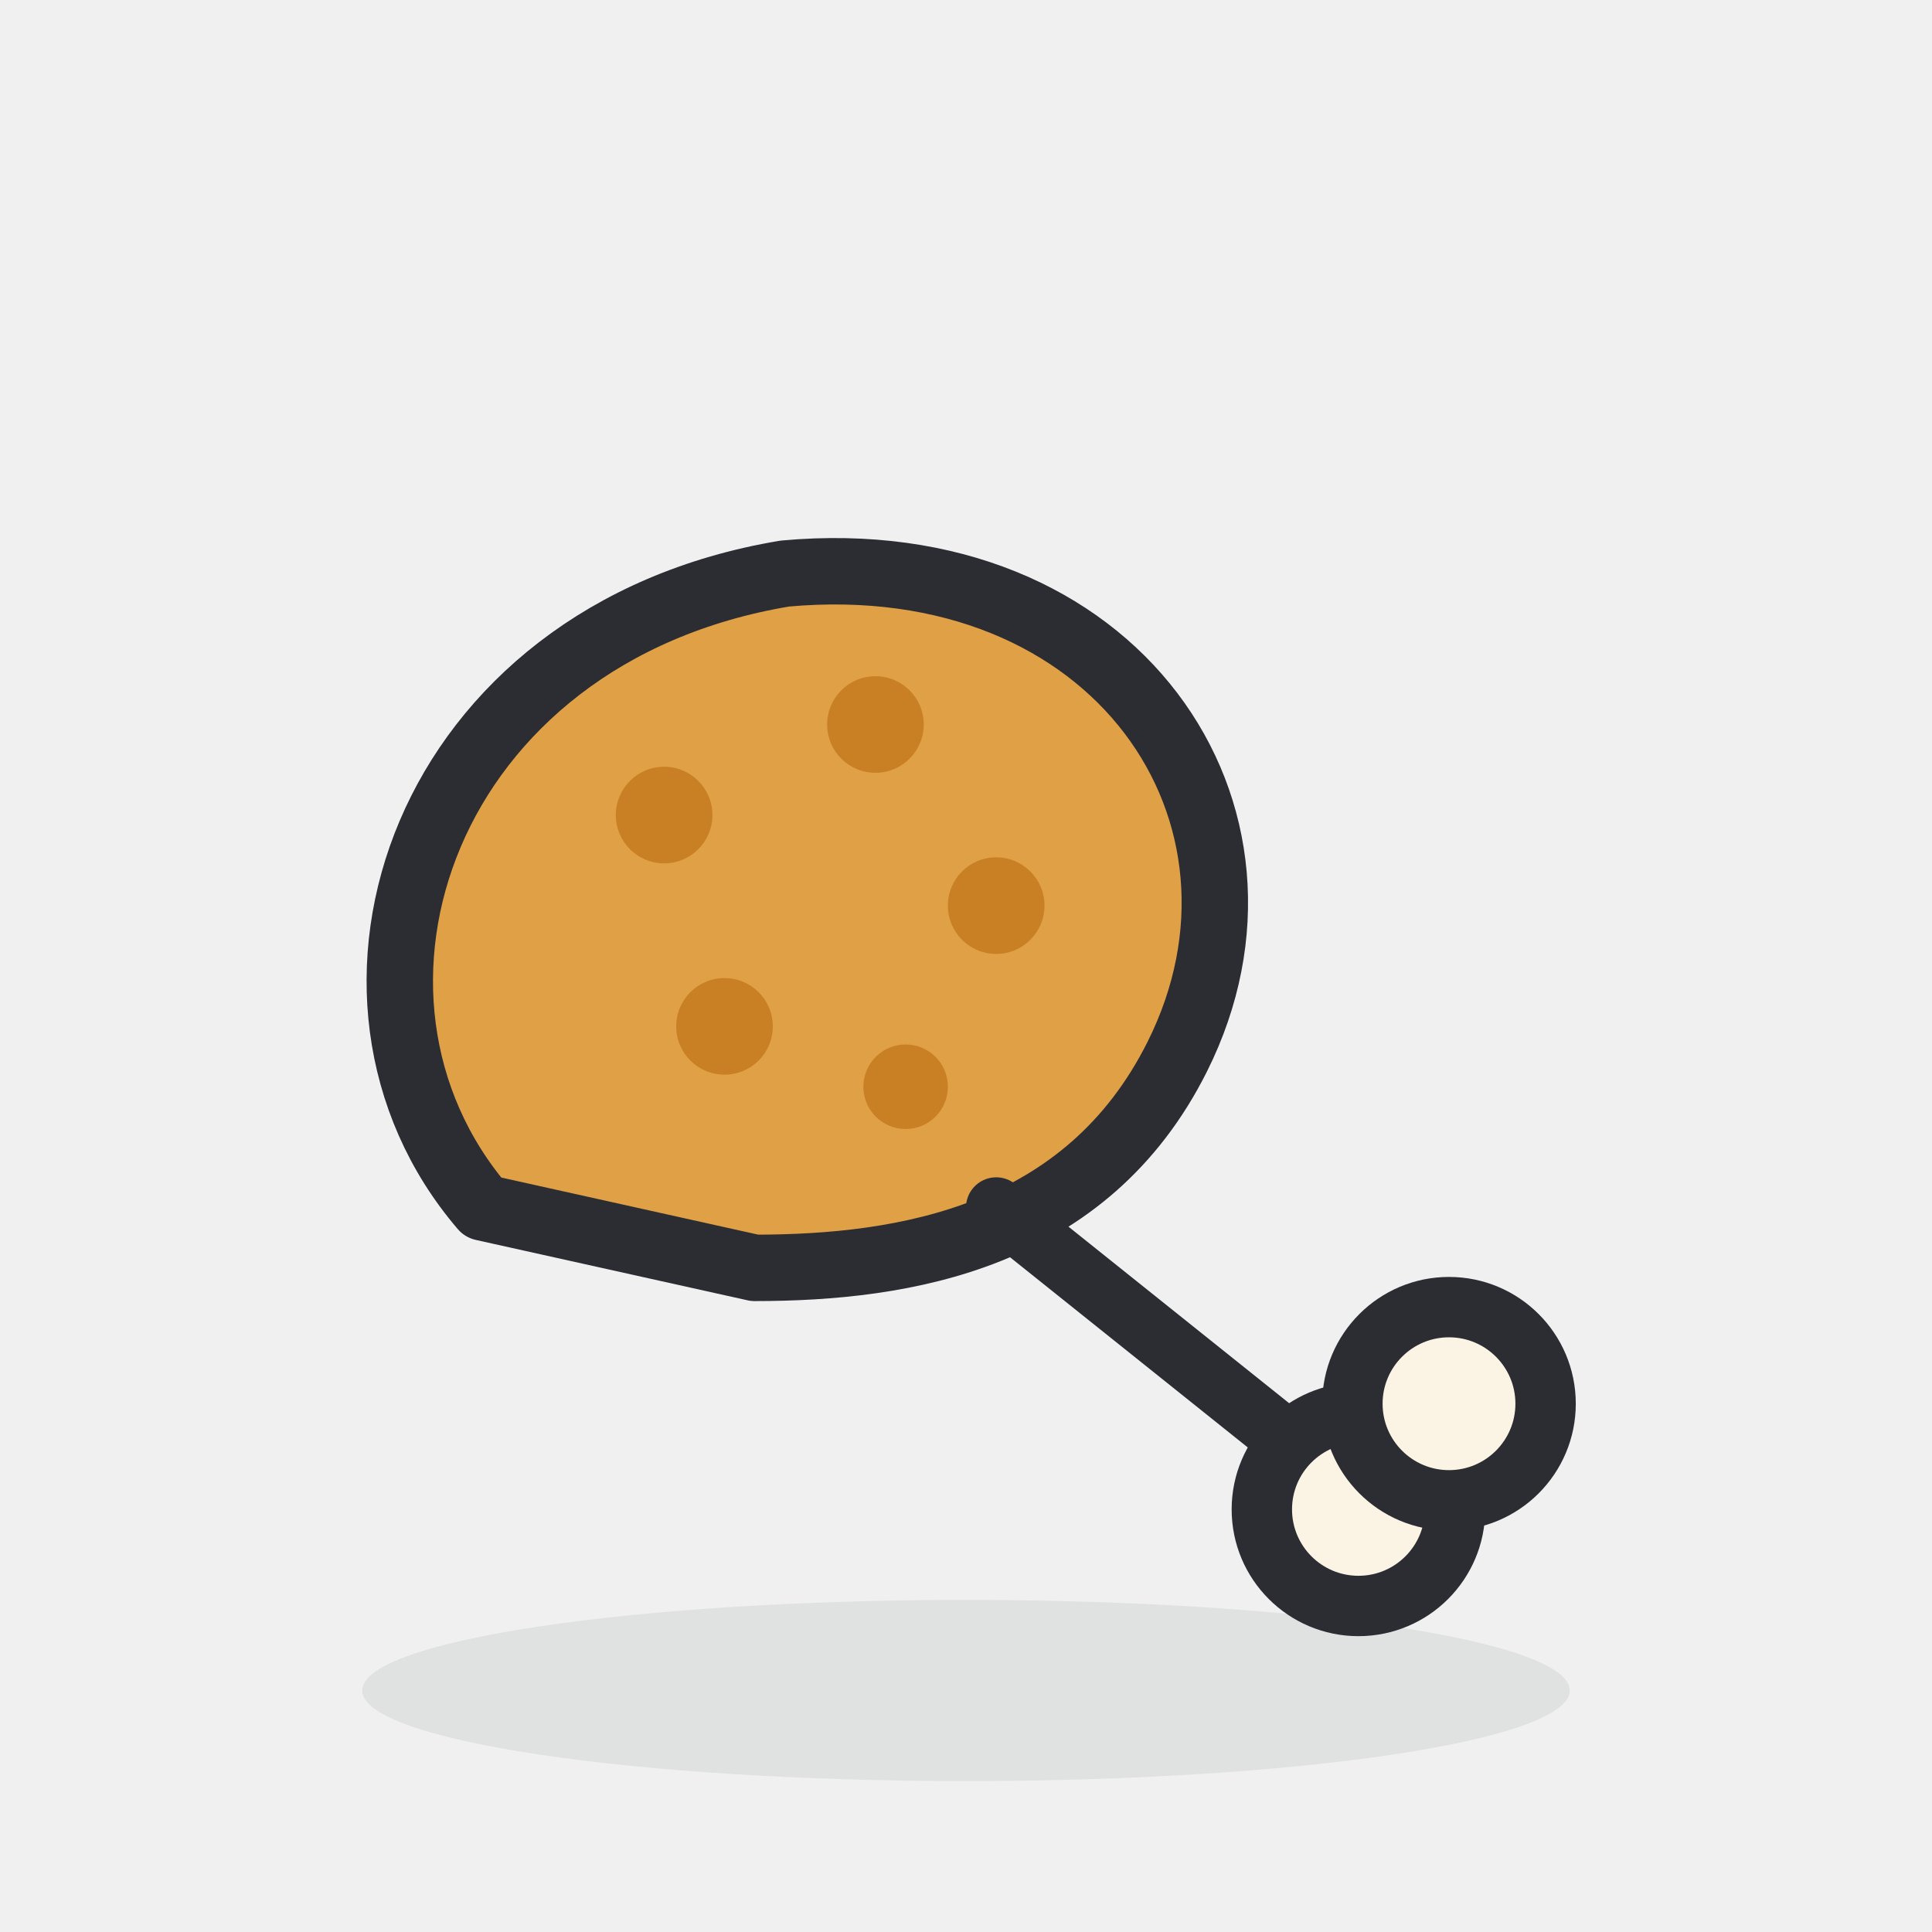
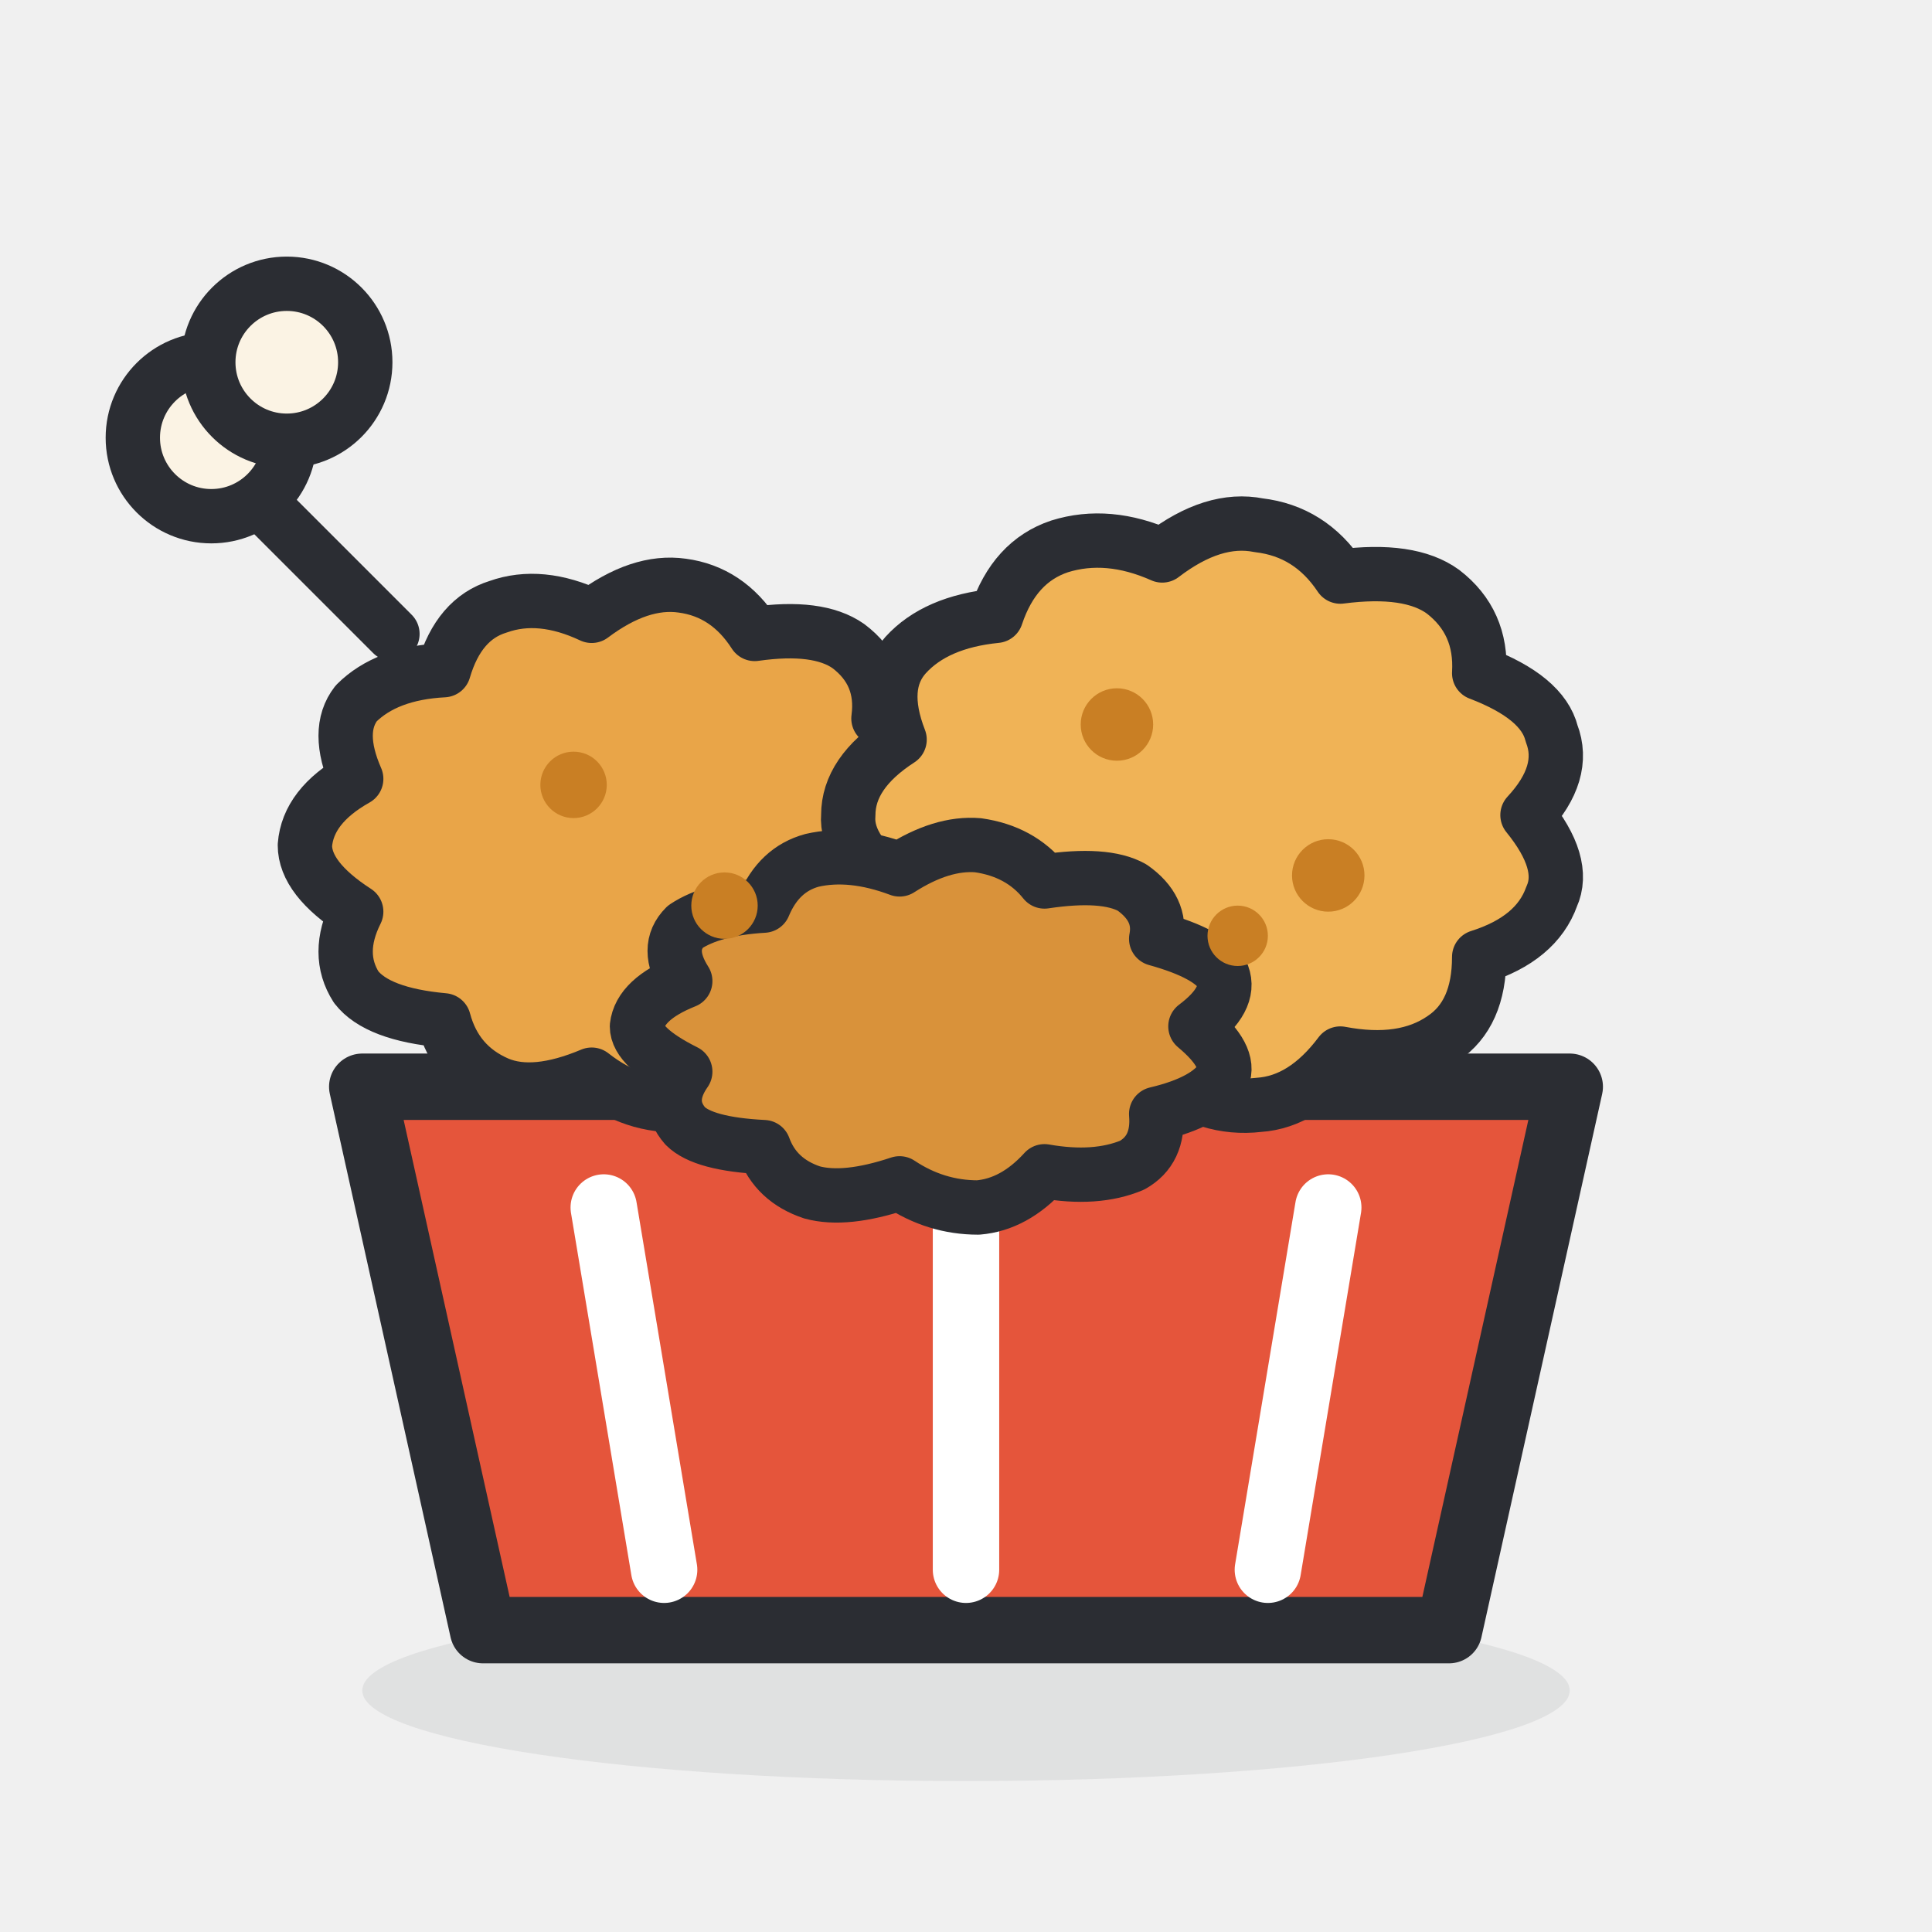
<svg xmlns="http://www.w3.org/2000/svg" viewBox="0 0 64 64">
  <ellipse cx="32" cy="56" rx="20" ry="3" fill="#2b2d33" opacity=".08" />
-   <g fill="#e0a046" stroke="#2b2d33" stroke-width="2.2" stroke-linejoin="round" stroke-linecap="round">
-     <path d="M16 40c-6-7-2-19 10-21 11-1 17 8 13 16-3 6-9 7-14 7z" />
+   <g fill="#e5553b" stroke="#2b2d33" stroke-width="2.2" stroke-linejoin="round" stroke-linecap="round">
+     <path d="M12 36h40l-4 18H16z" />
+   </g>
+   <g fill="none" stroke="#ffffff" stroke-width="2.2" stroke-linecap="round" stroke-linejoin="round">
+     <path d="M20 40l2 12M32 40v12M44 40l-2 12" />
+   </g>
+   <g fill="#fbf3e4" stroke="#2b2d33" stroke-width="1.8" stroke-linejoin="round" stroke-linecap="round">
+     <path d="M13 21l-5-5" />
+     <circle cx="7" cy="14.5" r="2.6" />
+     <circle cx="9.5" cy="12" r="2.6" />
+   </g>
+   <g fill="#e9a548" stroke="#2b2d33" stroke-width="1.8" stroke-linejoin="round" stroke-linecap="round">
+     <path d="M30.6 28.0 Q31.9 29.4 31.5 30.5 Q30.9 31.6 29.1 32.2 Q29.2 33.9 28.1 34.6 Q26.9 35.4 25.0 35.0 Q23.9 36.5 22.6 36.6 Q21.0 36.7 19.6 35.6 Q17.7 36.4 16.5 35.9 Q15.1 35.3 14.7 33.8 Q12.5 33.6 11.8 32.7 Q11.1 31.6 11.8 30.2 Q10.1 29.1 10.1 28.0 Q10.2 26.7 11.8 25.8 Q11.1 24.2 11.8 23.3 Q12.8 22.3 14.7 22.2 Q15.2 20.5 16.5 20.1 Q17.9 19.6 19.6 20.4 Q21.2 19.2 22.6 19.4 Q24.1 19.6 25.0 21.0 Q27.1 20.7 28.1 21.4 Q29.3 22.3 29.1 23.8 Q31.1 24.5 31.5 25.5 Q31.8 26.8 30.6 28.0z" />
+   </g>
+   <g fill="#f0b356" stroke="#2b2d33" stroke-width="1.8" stroke-linejoin="round" stroke-linecap="round">
+     <path d="M50.6 27.0 Q51.9 28.6 51.4 29.7 Q50.9 31.1 49.0 31.7 Q49.0 33.6 47.8 34.4 Q46.5 35.3 44.4 34.9 Q43.2 36.5 41.7 36.6 Q40.0 36.8 38.5 35.6 Q36.4 36.4 35.1 35.9 Q33.5 35.2 33.0 33.6 Q30.7 33.3 30.0 32.3 Q29.1 31.1 29.8 29.5 Q28.0 28.2 28.1 27.0 Q28.1 25.6 29.8 24.5 Q29.1 22.7 30.0 21.7 Q31.0 20.6 33.0 20.4 Q33.6 18.6 35.1 18.1 Q36.7 17.6 38.5 18.4 Q40.2 17.1 41.7 17.4 Q43.4 17.6 44.4 19.1 Q46.7 18.8 47.8 19.6 Q49.1 20.6 49.0 22.3 Q51.1 23.1 51.4 24.3 Q51.9 25.6 50.6 27.0z" />
+   </g>
+   <g fill="#d9923a" stroke="#2b2d33" stroke-width="1.8" stroke-linejoin="round" stroke-linecap="round">
+     <path d="M39.6 34.0 Q40.8 35.0 40.5 35.7 Q40.0 36.5 38.3 36.9 Q38.4 38.1 37.5 38.6 Q36.3 39.1 34.6 38.8 Q33.6 39.9 32.4 40.0 Q31.0 40.0 29.8 39.2 Q28.0 39.8 26.9 39.5 Q25.7 39.1 25.3 38.0 Q23.3 37.9 22.7 37.3 Q22.0 36.5 22.7 35.5 Q21.1 34.7 21.1 34.0 Q21.2 33.1 22.7 32.5 Q22.0 31.4 22.7 30.7 Q23.6 30.1 25.3 30.0 Q25.8 28.8 26.9 28.5 Q28.2 28.2 29.8 28.8 Q31.2 27.9 32.4 28.0 Q33.8 28.2 34.6 29.2 Q36.6 28.9 37.5 29.4 Q38.5 30.1 38.3 31.1 Q40.1 31.6 40.5 32.3 Q40.8 33.1 39.6 34.0z" />
  </g>
  <g fill="#c97f24" stroke="none">
-     <circle cx="22" cy="27" r="1.6" />
-     <circle cx="29" cy="24" r="1.6" />
-     <circle cx="33" cy="30" r="1.6" />
-     <circle cx="24" cy="34" r="1.6" />
-     <circle cx="30" cy="36" r="1.4" />
-   </g>
-   <g fill="#fbf3e4" stroke="#2b2d33" stroke-width="2" stroke-linejoin="round" stroke-linecap="round">
-     <path d="M33 40l10 8" />
-     <circle cx="45" cy="50" r="3.2" />
-     <circle cx="48" cy="46.5" r="3.2" />
+     <circle cx="37" cy="24" r="1.2" />
+     <circle cx="44" cy="29" r="1.2" />
+     <circle cx="41" cy="31" r="1" />
+     <circle cx="19" cy="26" r="1.1" />
+     <circle cx="24" cy="30" r="1.1" />
  </g>
</svg>
